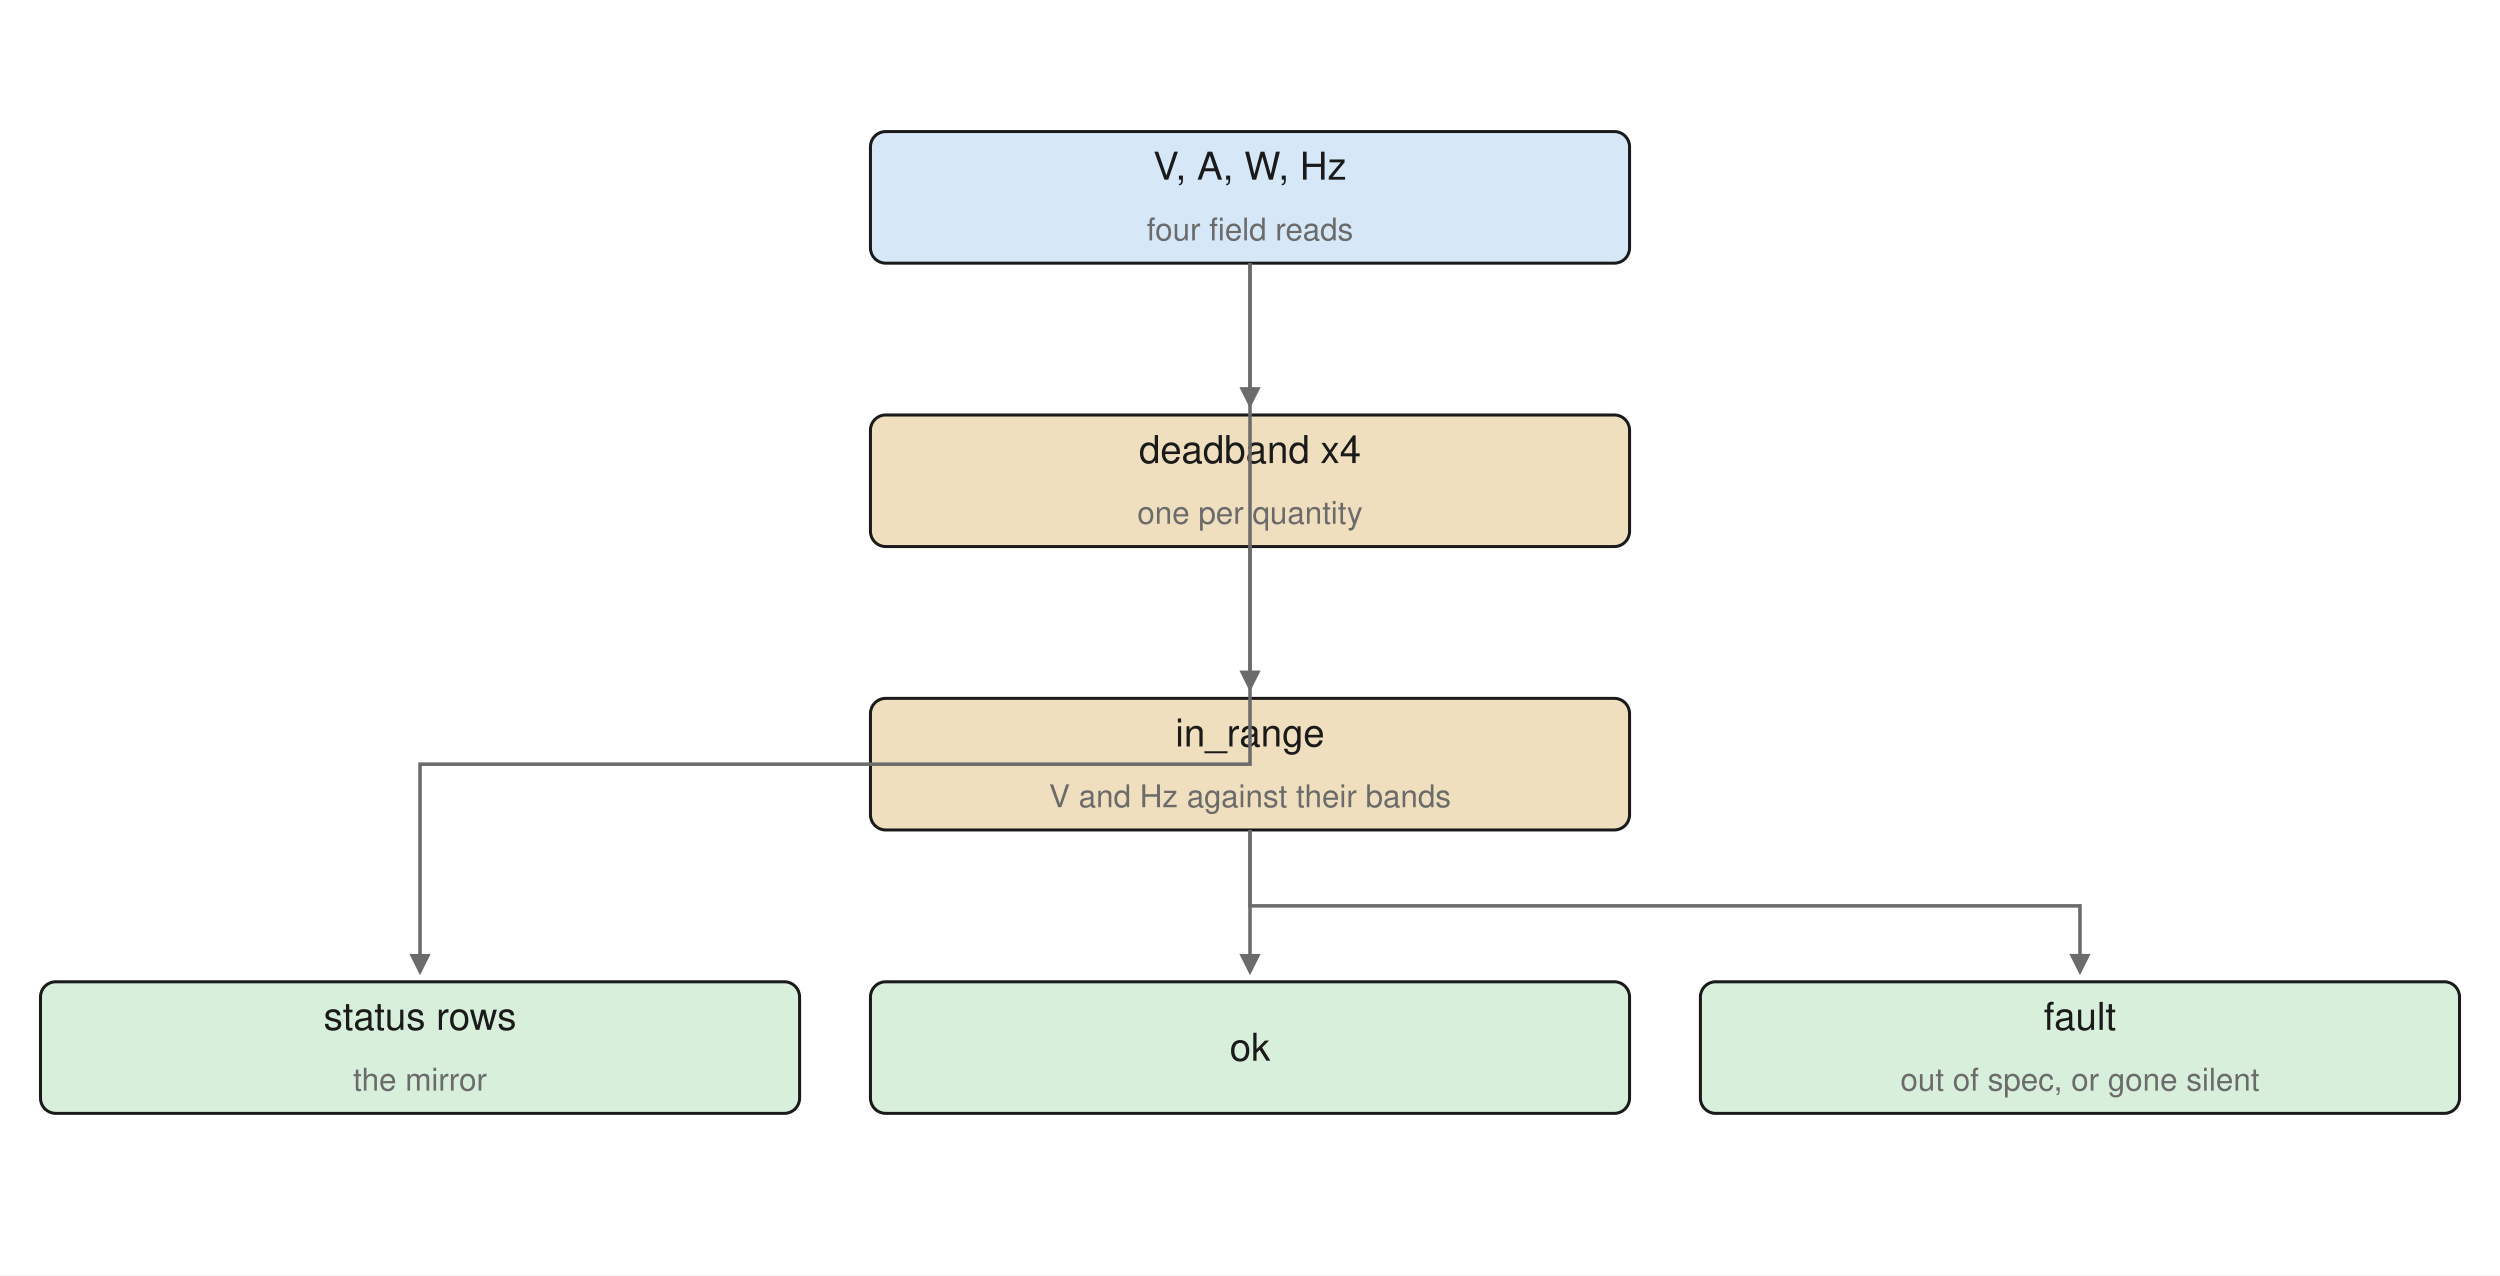
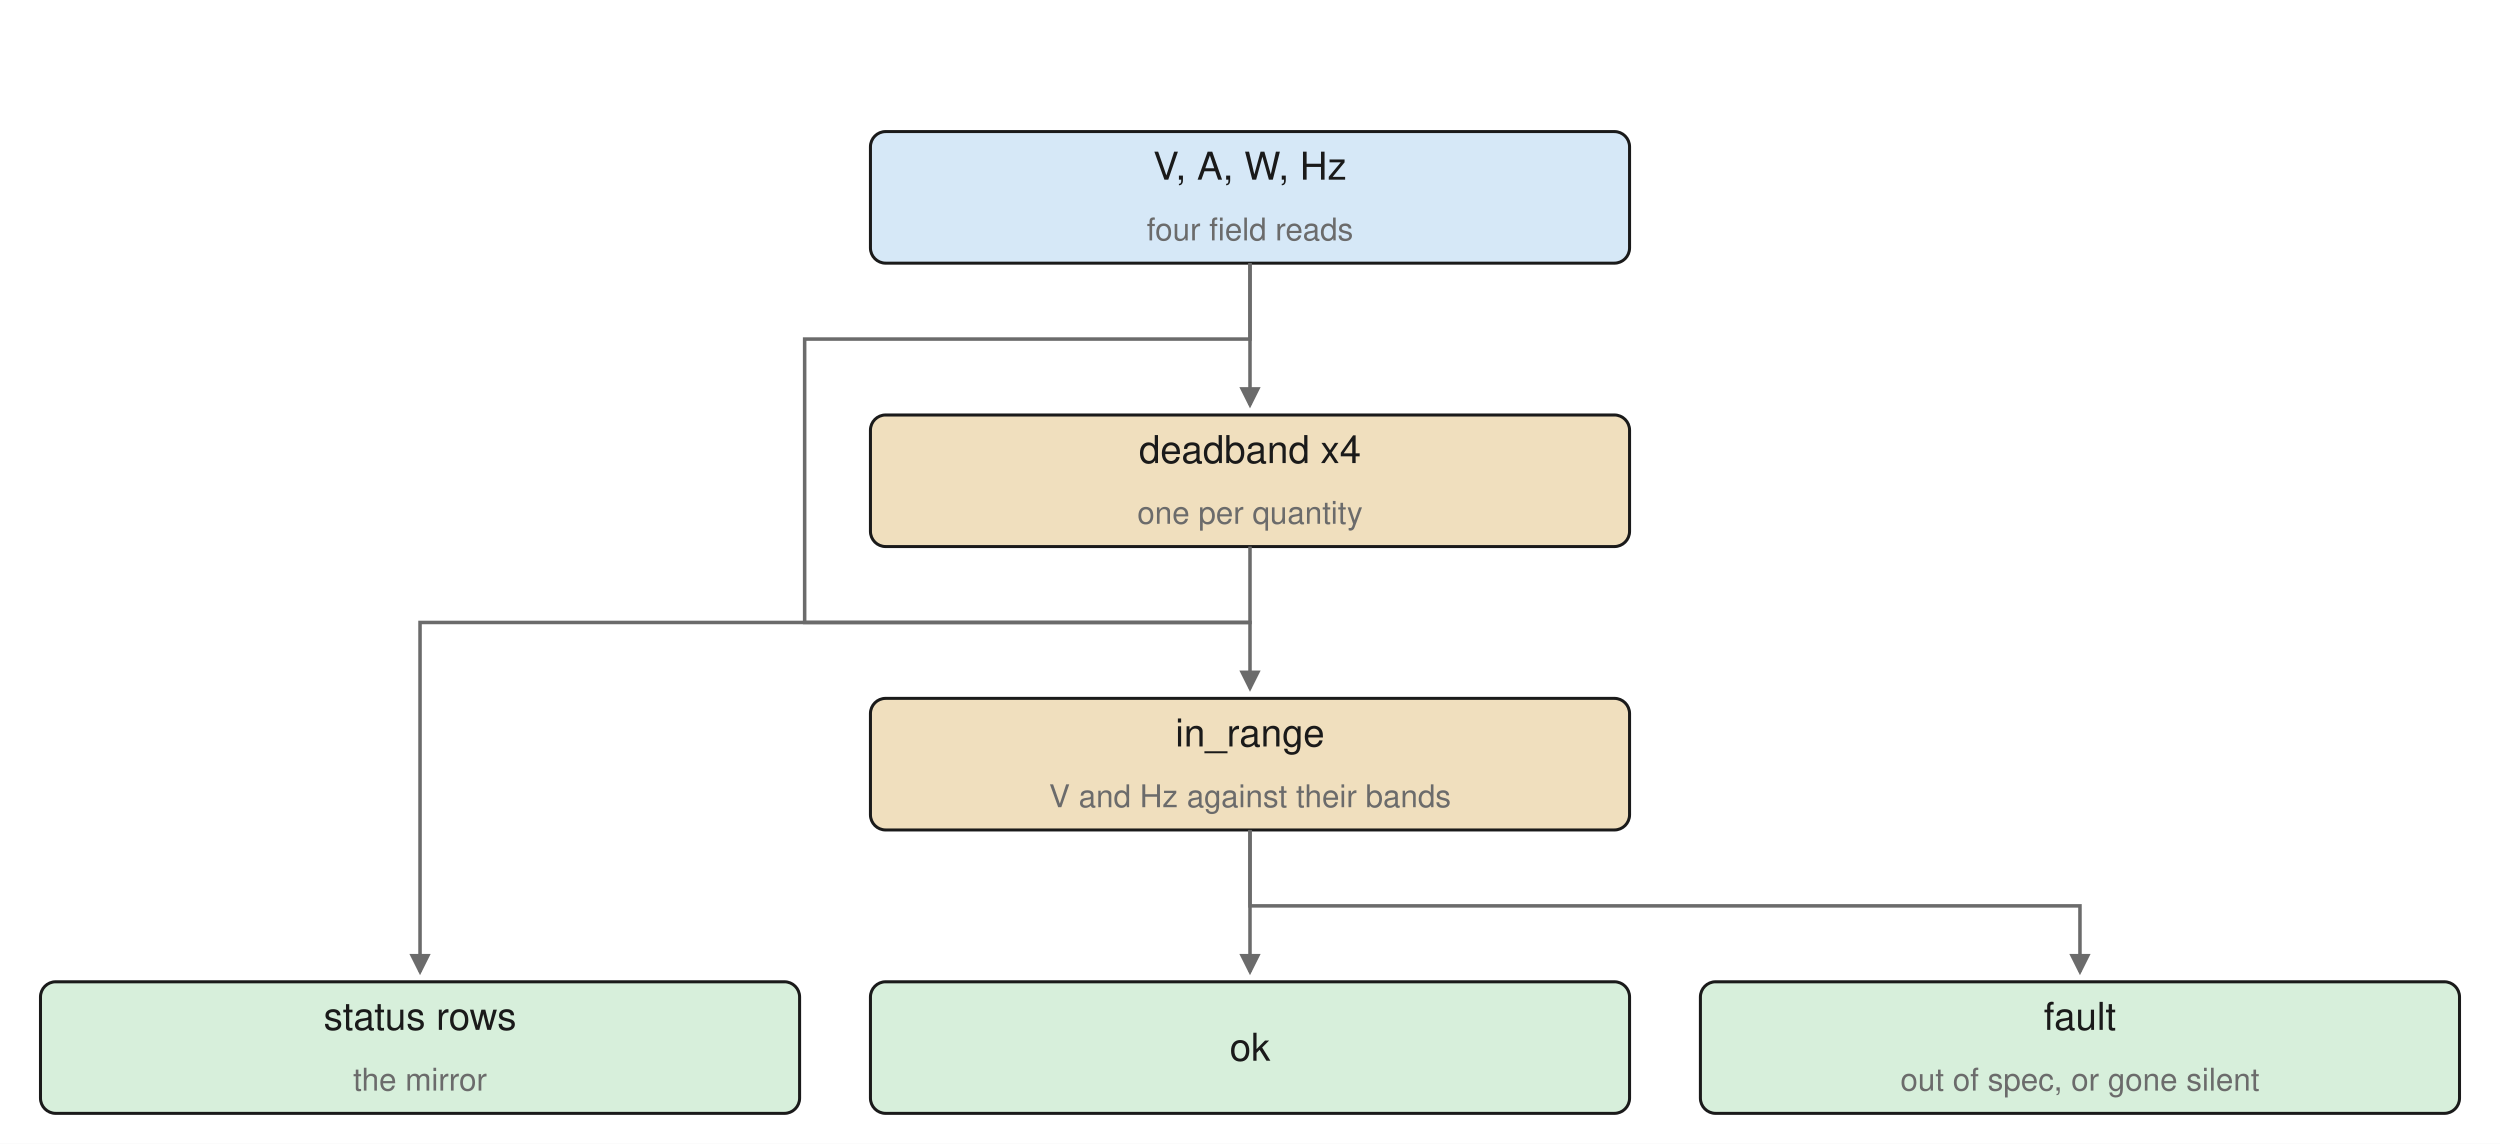
- <svg xmlns="http://www.w3.org/2000/svg" width="494" height="252" viewBox="0 0 494 252" style="max-width:100%;height:auto" content="&lt;mxfile host=&quot;app.diagrams.net&quot; type=&quot;device&quot;&gt;&lt;diagram id=&quot;block_AcSupply&quot; name=&quot;block_AcSupply&quot;&gt;&lt;mxGraphModel dx=&quot;494&quot; dy=&quot;252&quot; grid=&quot;0&quot; gridSize=&quot;10&quot; guides=&quot;1&quot; tooltips=&quot;1&quot; connect=&quot;1&quot; arrows=&quot;1&quot; fold=&quot;1&quot; page=&quot;1&quot; pageScale=&quot;1&quot; pageWidth=&quot;494&quot; pageHeight=&quot;252&quot; math=&quot;0&quot; shadow=&quot;0&quot;&gt;&lt;root&gt;&lt;mxCell id=&quot;0&quot;/&gt;&lt;mxCell id=&quot;1&quot; parent=&quot;0&quot;/&gt;&lt;mxCell id=&quot;n2&quot; value=&quot;V, A, W, Hz&quot; style=&quot;rounded=1;fillColor=#d6e8f7;strokeColor=#1a1a1a;whiteSpace=wrap;html=1;fontSize=8&quot; vertex=&quot;1&quot; parent=&quot;1&quot;&gt;&lt;mxGeometry x=&quot;172.0&quot; y=&quot;26&quot; width=&quot;150&quot; height=&quot;26&quot; as=&quot;geometry&quot;/&gt;&lt;/mxCell&gt;&lt;mxCell id=&quot;n3&quot; value=&quot;deadband x4&quot; style=&quot;rounded=1;fillColor=#f0dfbe;strokeColor=#1a1a1a;whiteSpace=wrap;html=1;fontSize=8&quot; vertex=&quot;1&quot; parent=&quot;1&quot;&gt;&lt;mxGeometry x=&quot;172.0&quot; y=&quot;82&quot; width=&quot;150&quot; height=&quot;26&quot; as=&quot;geometry&quot;/&gt;&lt;/mxCell&gt;&lt;mxCell id=&quot;n4&quot; value=&quot;in_range&quot; style=&quot;rounded=1;fillColor=#f0dfbe;strokeColor=#1a1a1a;whiteSpace=wrap;html=1;fontSize=8&quot; vertex=&quot;1&quot; parent=&quot;1&quot;&gt;&lt;mxGeometry x=&quot;172.0&quot; y=&quot;138&quot; width=&quot;150&quot; height=&quot;26&quot; as=&quot;geometry&quot;/&gt;&lt;/mxCell&gt;&lt;mxCell id=&quot;n5&quot; value=&quot;status rows&quot; style=&quot;rounded=1;fillColor=#d7efdb;strokeColor=#1a1a1a;whiteSpace=wrap;html=1;fontSize=8&quot; vertex=&quot;1&quot; parent=&quot;1&quot;&gt;&lt;mxGeometry x=&quot;8.0&quot; y=&quot;194&quot; width=&quot;150&quot; height=&quot;26&quot; as=&quot;geometry&quot;/&gt;&lt;/mxCell&gt;&lt;mxCell id=&quot;n6&quot; value=&quot;ok&quot; style=&quot;rounded=1;fillColor=#d7efdb;strokeColor=#1a1a1a;whiteSpace=wrap;html=1;fontSize=8&quot; vertex=&quot;1&quot; parent=&quot;1&quot;&gt;&lt;mxGeometry x=&quot;172.0&quot; y=&quot;194&quot; width=&quot;150&quot; height=&quot;26&quot; as=&quot;geometry&quot;/&gt;&lt;/mxCell&gt;&lt;mxCell id=&quot;n7&quot; value=&quot;fault&quot; style=&quot;rounded=1;fillColor=#d7efdb;strokeColor=#1a1a1a;whiteSpace=wrap;html=1;fontSize=8&quot; vertex=&quot;1&quot; parent=&quot;1&quot;&gt;&lt;mxGeometry x=&quot;336.0&quot; y=&quot;194&quot; width=&quot;150&quot; height=&quot;26&quot; as=&quot;geometry&quot;/&gt;&lt;/mxCell&gt;&lt;mxCell id=&quot;e8&quot; value=&quot;&quot; style=&quot;edgeStyle=none;html=1;strokeColor=#6b6b6b;endArrow=block&quot; edge=&quot;1&quot; parent=&quot;1&quot;&gt;&lt;mxGeometry relative=&quot;1&quot; as=&quot;geometry&quot;&gt;&lt;mxPoint x=&quot;247.0&quot; y=&quot;52&quot; as=&quot;sourcePoint&quot;/&gt;&lt;mxPoint x=&quot;247.0&quot; y=&quot;80&quot; as=&quot;targetPoint&quot;/&gt;&lt;/mxGeometry&gt;&lt;/mxCell&gt;&lt;mxCell id=&quot;e9&quot; value=&quot;&quot; style=&quot;edgeStyle=none;html=1;strokeColor=#6b6b6b;endArrow=block&quot; edge=&quot;1&quot; parent=&quot;1&quot;&gt;&lt;mxGeometry relative=&quot;1&quot; as=&quot;geometry&quot;&gt;&lt;mxPoint x=&quot;247.0&quot; y=&quot;108&quot; as=&quot;sourcePoint&quot;/&gt;&lt;mxPoint x=&quot;83.0&quot; y=&quot;192&quot; as=&quot;targetPoint&quot;/&gt;&lt;Array as=&quot;points&quot;&gt;&lt;mxPoint x=&quot;247.0&quot; y=&quot;151.0&quot;/&gt;&lt;mxPoint x=&quot;83.0&quot; y=&quot;151.0&quot;/&gt;&lt;/Array&gt;&lt;/mxGeometry&gt;&lt;/mxCell&gt;&lt;mxCell id=&quot;e10&quot; value=&quot;&quot; style=&quot;edgeStyle=none;html=1;strokeColor=#6b6b6b;endArrow=block&quot; edge=&quot;1&quot; parent=&quot;1&quot;&gt;&lt;mxGeometry relative=&quot;1&quot; as=&quot;geometry&quot;&gt;&lt;mxPoint x=&quot;247.0&quot; y=&quot;52&quot; as=&quot;sourcePoint&quot;/&gt;&lt;mxPoint x=&quot;247.0&quot; y=&quot;136&quot; as=&quot;targetPoint&quot;/&gt;&lt;/mxGeometry&gt;&lt;/mxCell&gt;&lt;mxCell id=&quot;e11&quot; value=&quot;&quot; style=&quot;edgeStyle=none;html=1;strokeColor=#6b6b6b;endArrow=block&quot; edge=&quot;1&quot; parent=&quot;1&quot;&gt;&lt;mxGeometry relative=&quot;1&quot; as=&quot;geometry&quot;&gt;&lt;mxPoint x=&quot;247.0&quot; y=&quot;164&quot; as=&quot;sourcePoint&quot;/&gt;&lt;mxPoint x=&quot;247.0&quot; y=&quot;192&quot; as=&quot;targetPoint&quot;/&gt;&lt;/mxGeometry&gt;&lt;/mxCell&gt;&lt;mxCell id=&quot;e12&quot; value=&quot;&quot; style=&quot;edgeStyle=none;html=1;strokeColor=#6b6b6b;endArrow=block&quot; edge=&quot;1&quot; parent=&quot;1&quot;&gt;&lt;mxGeometry relative=&quot;1&quot; as=&quot;geometry&quot;&gt;&lt;mxPoint x=&quot;247.0&quot; y=&quot;164&quot; as=&quot;sourcePoint&quot;/&gt;&lt;mxPoint x=&quot;411.0&quot; y=&quot;192&quot; as=&quot;targetPoint&quot;/&gt;&lt;Array as=&quot;points&quot;&gt;&lt;mxPoint x=&quot;247.0&quot; y=&quot;179.0&quot;/&gt;&lt;mxPoint x=&quot;411.0&quot; y=&quot;179.0&quot;/&gt;&lt;/Array&gt;&lt;/mxGeometry&gt;&lt;/mxCell&gt;&lt;/root&gt;&lt;/mxGraphModel&gt;&lt;/diagram&gt;&lt;/mxfile&gt;">
+ <svg xmlns="http://www.w3.org/2000/svg" width="494" height="226" viewBox="0 0 494 226" style="max-width:100%;height:auto" content="&lt;mxfile host=&quot;app.diagrams.net&quot; type=&quot;device&quot;&gt;&lt;diagram id=&quot;block_AcSupply&quot; name=&quot;block_AcSupply&quot;&gt;&lt;mxGraphModel dx=&quot;494&quot; dy=&quot;226&quot; grid=&quot;0&quot; gridSize=&quot;10&quot; guides=&quot;1&quot; tooltips=&quot;1&quot; connect=&quot;1&quot; arrows=&quot;1&quot; fold=&quot;1&quot; page=&quot;1&quot; pageScale=&quot;1&quot; pageWidth=&quot;494&quot; pageHeight=&quot;226&quot; math=&quot;0&quot; shadow=&quot;0&quot;&gt;&lt;root&gt;&lt;mxCell id=&quot;0&quot;/&gt;&lt;mxCell id=&quot;1&quot; parent=&quot;0&quot;/&gt;&lt;mxCell id=&quot;n2&quot; value=&quot;V, A, W, Hz&quot; style=&quot;rounded=1;fillColor=#d6e8f7;strokeColor=#1a1a1a;whiteSpace=wrap;html=1;fontSize=8&quot; vertex=&quot;1&quot; parent=&quot;1&quot;&gt;&lt;mxGeometry x=&quot;172.0&quot; y=&quot;26&quot; width=&quot;150&quot; height=&quot;26&quot; as=&quot;geometry&quot;/&gt;&lt;/mxCell&gt;&lt;mxCell id=&quot;n3&quot; value=&quot;deadband x4&quot; style=&quot;rounded=1;fillColor=#f0dfbe;strokeColor=#1a1a1a;whiteSpace=wrap;html=1;fontSize=8&quot; vertex=&quot;1&quot; parent=&quot;1&quot;&gt;&lt;mxGeometry x=&quot;172.0&quot; y=&quot;82&quot; width=&quot;150&quot; height=&quot;26&quot; as=&quot;geometry&quot;/&gt;&lt;/mxCell&gt;&lt;mxCell id=&quot;n4&quot; value=&quot;in_range&quot; style=&quot;rounded=1;fillColor=#f0dfbe;strokeColor=#1a1a1a;whiteSpace=wrap;html=1;fontSize=8&quot; vertex=&quot;1&quot; parent=&quot;1&quot;&gt;&lt;mxGeometry x=&quot;172.0&quot; y=&quot;138&quot; width=&quot;150&quot; height=&quot;26&quot; as=&quot;geometry&quot;/&gt;&lt;/mxCell&gt;&lt;mxCell id=&quot;n5&quot; value=&quot;status rows&quot; style=&quot;rounded=1;fillColor=#d7efdb;strokeColor=#1a1a1a;whiteSpace=wrap;html=1;fontSize=8&quot; vertex=&quot;1&quot; parent=&quot;1&quot;&gt;&lt;mxGeometry x=&quot;8.0&quot; y=&quot;194&quot; width=&quot;150&quot; height=&quot;26&quot; as=&quot;geometry&quot;/&gt;&lt;/mxCell&gt;&lt;mxCell id=&quot;n6&quot; value=&quot;ok&quot; style=&quot;rounded=1;fillColor=#d7efdb;strokeColor=#1a1a1a;whiteSpace=wrap;html=1;fontSize=8&quot; vertex=&quot;1&quot; parent=&quot;1&quot;&gt;&lt;mxGeometry x=&quot;172.0&quot; y=&quot;194&quot; width=&quot;150&quot; height=&quot;26&quot; as=&quot;geometry&quot;/&gt;&lt;/mxCell&gt;&lt;mxCell id=&quot;n7&quot; value=&quot;fault&quot; style=&quot;rounded=1;fillColor=#d7efdb;strokeColor=#1a1a1a;whiteSpace=wrap;html=1;fontSize=8&quot; vertex=&quot;1&quot; parent=&quot;1&quot;&gt;&lt;mxGeometry x=&quot;336.0&quot; y=&quot;194&quot; width=&quot;150&quot; height=&quot;26&quot; as=&quot;geometry&quot;/&gt;&lt;/mxCell&gt;&lt;mxCell id=&quot;e8&quot; value=&quot;&quot; style=&quot;edgeStyle=none;html=1;strokeColor=#6b6b6b;endArrow=block&quot; edge=&quot;1&quot; parent=&quot;1&quot;&gt;&lt;mxGeometry relative=&quot;1&quot; as=&quot;geometry&quot;&gt;&lt;mxPoint x=&quot;247.0&quot; y=&quot;52&quot; as=&quot;sourcePoint&quot;/&gt;&lt;mxPoint x=&quot;247.0&quot; y=&quot;80&quot; as=&quot;targetPoint&quot;/&gt;&lt;/mxGeometry&gt;&lt;/mxCell&gt;&lt;mxCell id=&quot;e9&quot; value=&quot;&quot; style=&quot;edgeStyle=none;html=1;strokeColor=#6b6b6b;endArrow=block&quot; edge=&quot;1&quot; parent=&quot;1&quot;&gt;&lt;mxGeometry relative=&quot;1&quot; as=&quot;geometry&quot;&gt;&lt;mxPoint x=&quot;247.0&quot; y=&quot;108&quot; as=&quot;sourcePoint&quot;/&gt;&lt;mxPoint x=&quot;83.0&quot; y=&quot;192&quot; as=&quot;targetPoint&quot;/&gt;&lt;Array as=&quot;points&quot;&gt;&lt;mxPoint x=&quot;247.0&quot; y=&quot;123.0&quot;/&gt;&lt;mxPoint x=&quot;83.0&quot; y=&quot;123.0&quot;/&gt;&lt;mxPoint x=&quot;83.0&quot; y=&quot;179.0&quot;/&gt;&lt;/Array&gt;&lt;/mxGeometry&gt;&lt;/mxCell&gt;&lt;mxCell id=&quot;e10&quot; value=&quot;&quot; style=&quot;edgeStyle=none;html=1;strokeColor=#6b6b6b;endArrow=block&quot; edge=&quot;1&quot; parent=&quot;1&quot;&gt;&lt;mxGeometry relative=&quot;1&quot; as=&quot;geometry&quot;&gt;&lt;mxPoint x=&quot;247.0&quot; y=&quot;52&quot; as=&quot;sourcePoint&quot;/&gt;&lt;mxPoint x=&quot;247.0&quot; y=&quot;136&quot; as=&quot;targetPoint&quot;/&gt;&lt;Array as=&quot;points&quot;&gt;&lt;mxPoint x=&quot;247.0&quot; y=&quot;67.0&quot;/&gt;&lt;mxPoint x=&quot;159.0&quot; y=&quot;67.0&quot;/&gt;&lt;mxPoint x=&quot;159.0&quot; y=&quot;123.0&quot;/&gt;&lt;mxPoint x=&quot;247.0&quot; y=&quot;123.0&quot;/&gt;&lt;/Array&gt;&lt;/mxGeometry&gt;&lt;/mxCell&gt;&lt;mxCell id=&quot;e11&quot; value=&quot;&quot; style=&quot;edgeStyle=none;html=1;strokeColor=#6b6b6b;endArrow=block&quot; edge=&quot;1&quot; parent=&quot;1&quot;&gt;&lt;mxGeometry relative=&quot;1&quot; as=&quot;geometry&quot;&gt;&lt;mxPoint x=&quot;247.0&quot; y=&quot;164&quot; as=&quot;sourcePoint&quot;/&gt;&lt;mxPoint x=&quot;247.0&quot; y=&quot;192&quot; as=&quot;targetPoint&quot;/&gt;&lt;/mxGeometry&gt;&lt;/mxCell&gt;&lt;mxCell id=&quot;e12&quot; value=&quot;&quot; style=&quot;edgeStyle=none;html=1;strokeColor=#6b6b6b;endArrow=block&quot; edge=&quot;1&quot; parent=&quot;1&quot;&gt;&lt;mxGeometry relative=&quot;1&quot; as=&quot;geometry&quot;&gt;&lt;mxPoint x=&quot;247.0&quot; y=&quot;164&quot; as=&quot;sourcePoint&quot;/&gt;&lt;mxPoint x=&quot;411.0&quot; y=&quot;192&quot; as=&quot;targetPoint&quot;/&gt;&lt;Array as=&quot;points&quot;&gt;&lt;mxPoint x=&quot;247.0&quot; y=&quot;179.0&quot;/&gt;&lt;mxPoint x=&quot;411.0&quot; y=&quot;179.0&quot;/&gt;&lt;/Array&gt;&lt;/mxGeometry&gt;&lt;/mxCell&gt;&lt;/root&gt;&lt;/mxGraphModel&gt;&lt;/diagram&gt;&lt;/mxfile&gt;">
  <defs>
    <marker id="a" markerWidth="6" markerHeight="6" refX="5" refY="3" orient="auto">
      <path d="M0,0 L6,3 L0,6 z" fill="#6b6b6b" />
    </marker>
  </defs>
-   <rect width="494" height="252" fill="#ffffff" />
+   <rect width="494" height="226" fill="#ffffff" />
  <rect x="172.0" y="26" width="150" height="26" rx="3" fill="#d6e8f7" stroke="#1a1a1a" stroke-width="0.6" />
  <text x="247.0" y="35.5" font-family="Helvetica,Arial,sans-serif" font-size="7.6" fill="#1a1a1a" text-anchor="middle">V, A, W, Hz</text>
  <text x="247.0" y="47.5" font-family="Helvetica,Arial,sans-serif" font-size="6.2" fill="#6b6b6b" text-anchor="middle">four field reads</text>
  <rect x="172.0" y="82" width="150" height="26" rx="3" fill="#f0dfbe" stroke="#1a1a1a" stroke-width="0.6" />
  <text x="247.0" y="91.5" font-family="Helvetica,Arial,sans-serif" font-size="7.6" fill="#1a1a1a" text-anchor="middle">deadband x4</text>
  <text x="247.0" y="103.5" font-family="Helvetica,Arial,sans-serif" font-size="6.2" fill="#6b6b6b" text-anchor="middle">one per quantity</text>
  <rect x="172.0" y="138" width="150" height="26" rx="3" fill="#f0dfbe" stroke="#1a1a1a" stroke-width="0.6" />
  <text x="247.0" y="147.5" font-family="Helvetica,Arial,sans-serif" font-size="7.6" fill="#1a1a1a" text-anchor="middle">in_range</text>
  <text x="247.0" y="159.5" font-family="Helvetica,Arial,sans-serif" font-size="6.2" fill="#6b6b6b" text-anchor="middle">V and Hz against their bands</text>
  <rect x="8.0" y="194" width="150" height="26" rx="3" fill="#d7efdb" stroke="#1a1a1a" stroke-width="0.6" />
  <text x="83.0" y="203.5" font-family="Helvetica,Arial,sans-serif" font-size="7.6" fill="#1a1a1a" text-anchor="middle">status rows</text>
  <text x="83.0" y="215.5" font-family="Helvetica,Arial,sans-serif" font-size="6.2" fill="#6b6b6b" text-anchor="middle">the mirror</text>
  <rect x="172.0" y="194" width="150" height="26" rx="3" fill="#d7efdb" stroke="#1a1a1a" stroke-width="0.6" />
  <text x="247.0" y="209.6" font-family="Helvetica,Arial,sans-serif" font-size="7.6" fill="#1a1a1a" text-anchor="middle">ok</text>
  <rect x="336.0" y="194" width="150" height="26" rx="3" fill="#d7efdb" stroke="#1a1a1a" stroke-width="0.6" />
  <text x="411.0" y="203.5" font-family="Helvetica,Arial,sans-serif" font-size="7.6" fill="#1a1a1a" text-anchor="middle">fault</text>
  <text x="411.0" y="215.5" font-family="Helvetica,Arial,sans-serif" font-size="6.2" fill="#6b6b6b" text-anchor="middle">out of spec, or gone silent</text>
  <polyline points="247.0,52 247.0,80" fill="none" stroke="#6b6b6b" stroke-width="0.7" marker-end="url(#a)" />
-   <polyline points="247.0,108 247.0,151.0 83.0,151.0 83.0,192" fill="none" stroke="#6b6b6b" stroke-width="0.7" marker-end="url(#a)" />
-   <polyline points="247.0,52 247.0,136" fill="none" stroke="#6b6b6b" stroke-width="0.7" marker-end="url(#a)" />
+   <polyline points="247.0,108 247.0,123.0 83.0,123.0 83.0,179.0 83.0,192" fill="none" stroke="#6b6b6b" stroke-width="0.7" marker-end="url(#a)" />
+   <polyline points="247.0,52 247.0,67.0 159.0,67.0 159.0,123.0 247.0,123.0 247.0,136" fill="none" stroke="#6b6b6b" stroke-width="0.7" marker-end="url(#a)" />
  <polyline points="247.0,164 247.0,192" fill="none" stroke="#6b6b6b" stroke-width="0.7" marker-end="url(#a)" />
  <polyline points="247.0,164 247.0,179.0 411.0,179.0 411.0,192" fill="none" stroke="#6b6b6b" stroke-width="0.7" marker-end="url(#a)" />
</svg>
